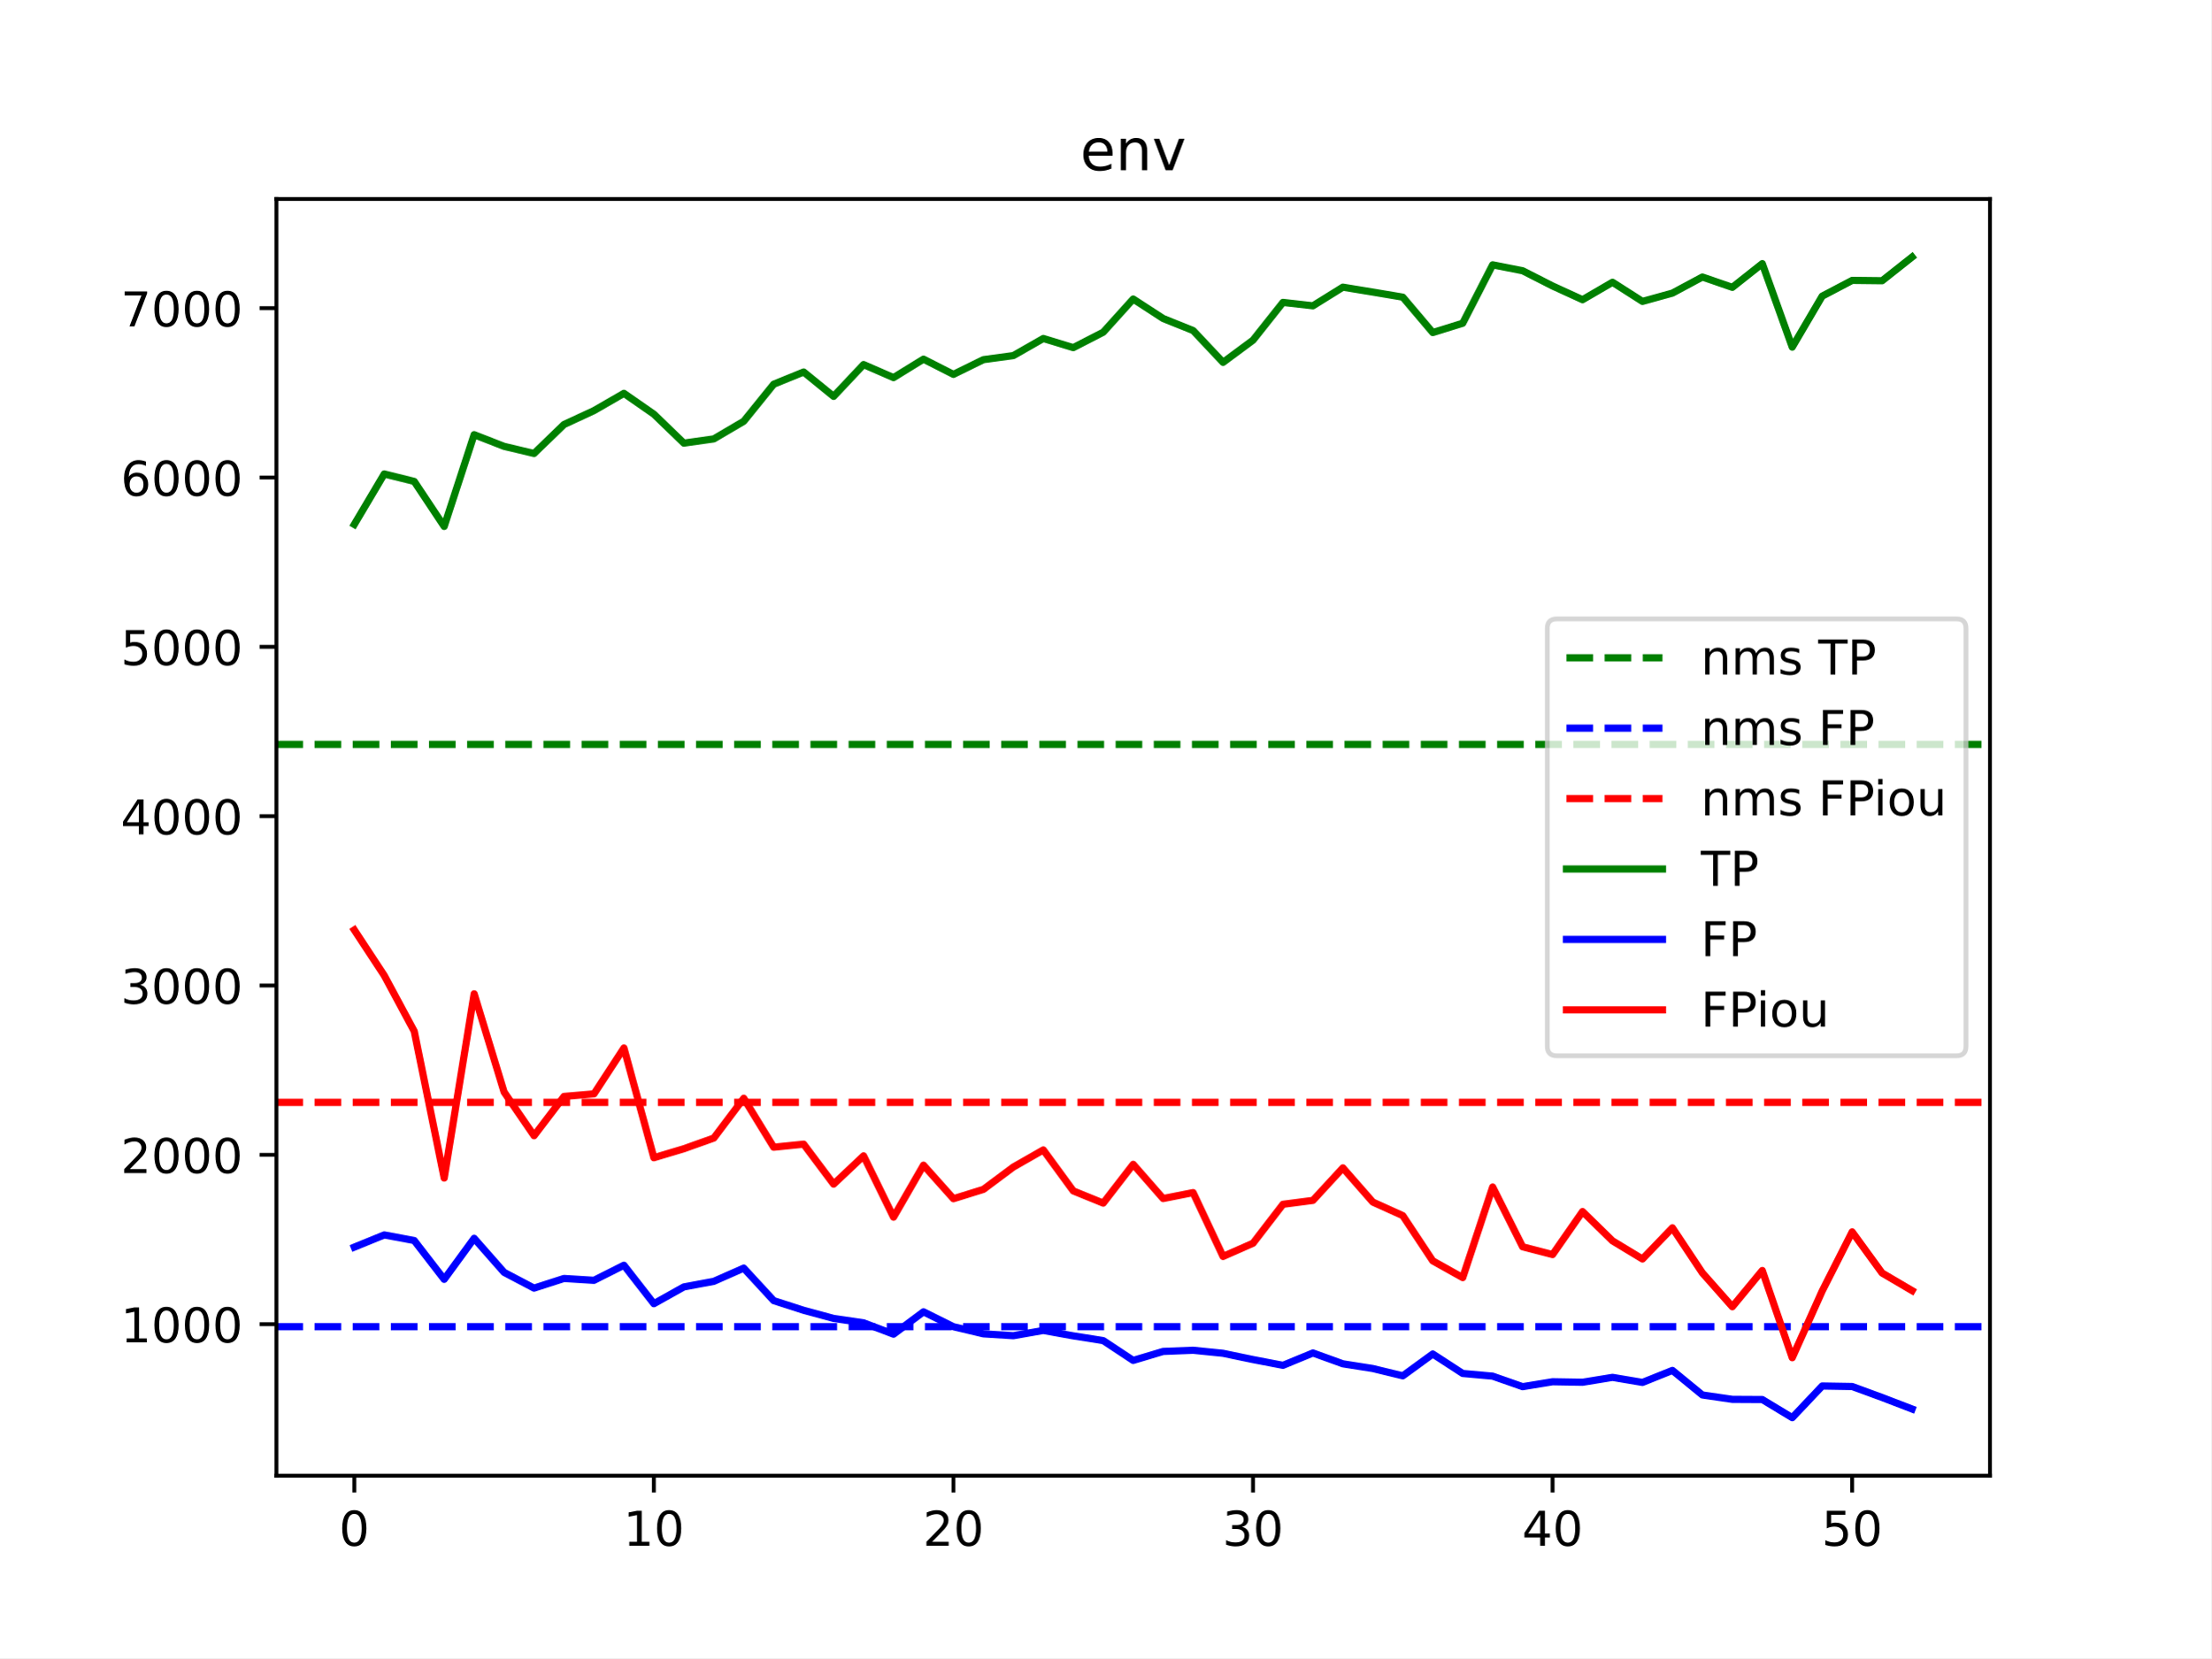
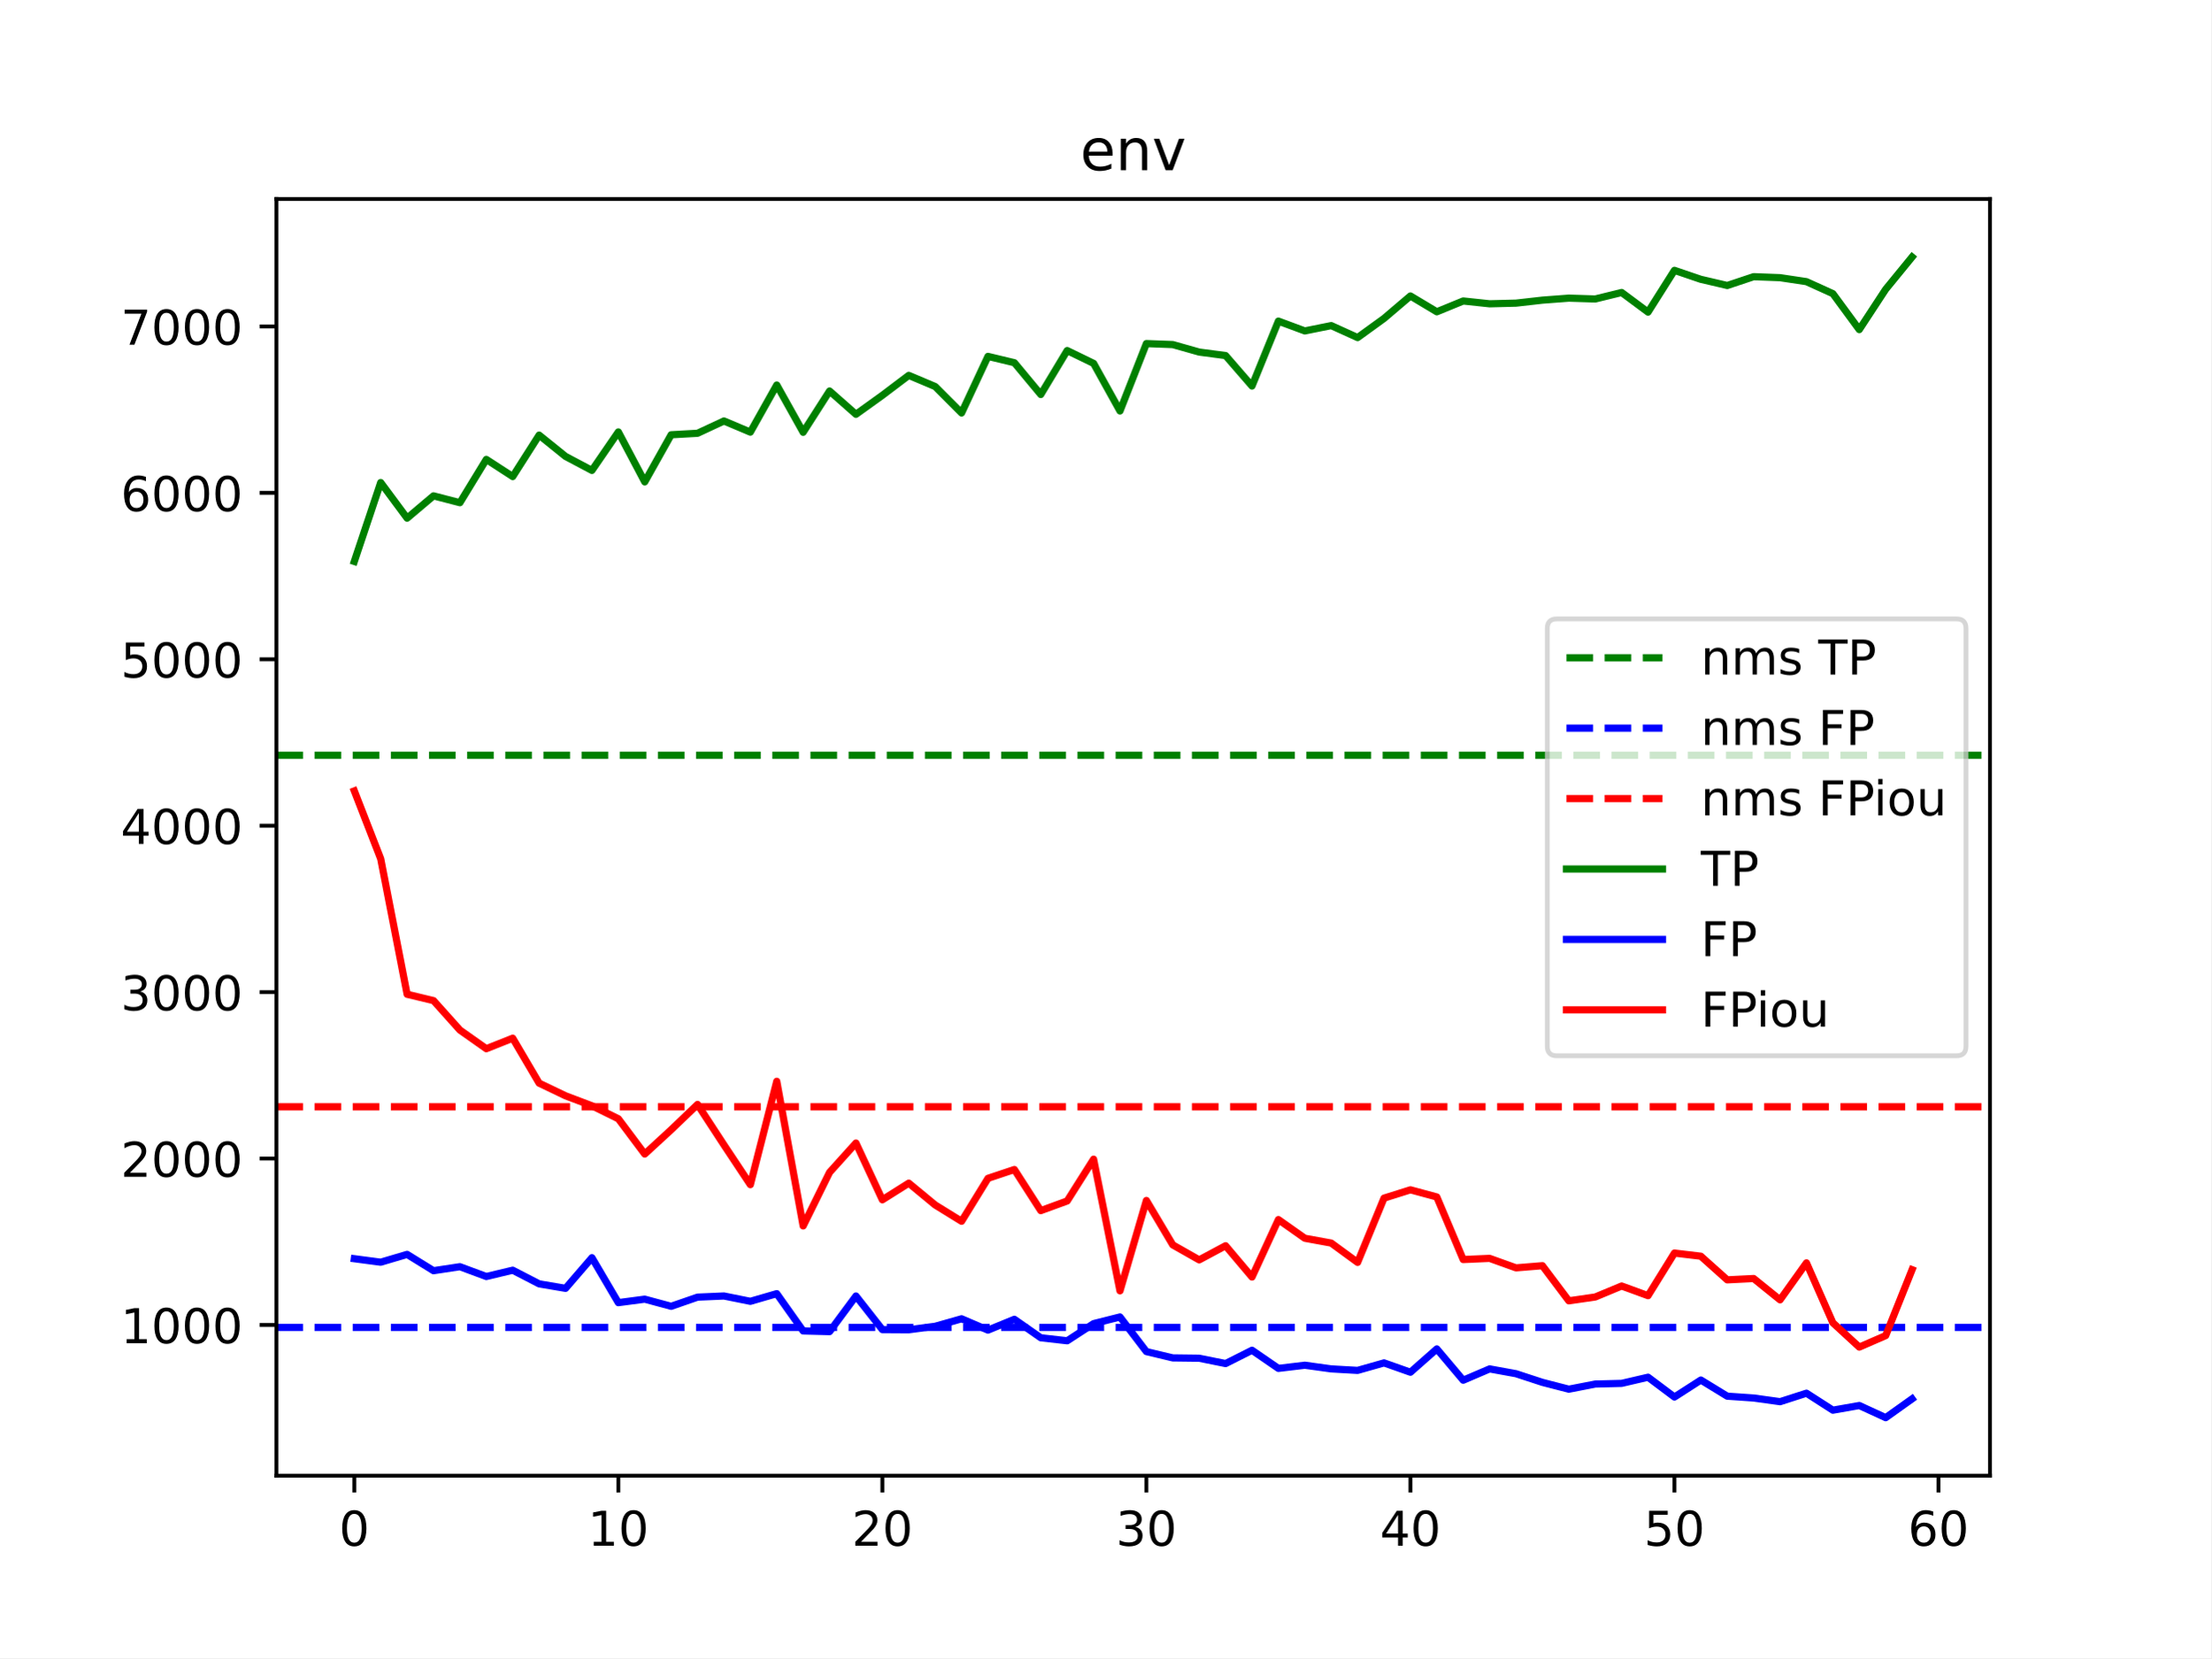
<svg xmlns="http://www.w3.org/2000/svg" xmlns:xlink="http://www.w3.org/1999/xlink" width="460.8pt" height="345.6pt" viewBox="0 0 460.8 345.6" version="1.1">
  <defs>
    <style type="text/css">*{stroke-linejoin: round; stroke-linecap: butt}</style>
  </defs>
  <g id="figure_1">
    <g id="patch_1">
      <path d="M 0 345.6  L 460.8 345.6  L 460.8 0  L 0 0  z " style="fill: #ffffff" />
    </g>
    <g id="axes_1">
      <g id="patch_2">
        <path d="M 57.6 307.584  L 414.72 307.584  L 414.72 41.472  L 57.6 41.472  z " style="fill: #ffffff" />
      </g>
      <g id="matplotlib.axis_1">
        <g id="xtick_1">
          <g id="line2d_1">
            <defs>
-               <path id="m419e256e22" d="M 0 0  L 0 3.5  " style="stroke: #000000; stroke-width: 0.8" />
-             </defs>
-             <g>
-               <use xlink:href="#m419e256e22" x="73.833" y="307.584" style="stroke: #000000; stroke-width: 0.8" />
+               <path id="m55c193967b" d="M 0 0  L 0 3.5  " style="stroke: #000000; stroke-width: 0.8" />
+             </defs>
+             <g>
+               <use xlink:href="#m55c193967b" x="73.833" y="307.584" style="stroke: #000000; stroke-width: 0.8" />
            </g>
          </g>
          <g id="text_1">
            <g transform="translate(70.65148 322.1824) scale(0.1 -0.1)">
              <defs>
                <path id="DejaVuSans-30" d="M 2034 4250  Q 1547 4250 1301 3770  Q 1056 3291 1056 2328  Q 1056 1369 1301 889  Q 1547 409 2034 409  Q 2525 409 2770 889  Q 3016 1369 3016 2328  Q 3016 3291 2770 3770  Q 2525 4250 2034 4250  z M 2034 4750  Q 2819 4750 3233 4129  Q 3647 3509 3647 2328  Q 3647 1150 3233 529  Q 2819 -91 2034 -91  Q 1250 -91 836 529  Q 422 1150 422 2328  Q 422 3509 836 4129  Q 1250 4750 2034 4750  z " transform="scale(0.015625)" />
              </defs>
              <use xlink:href="#DejaVuSans-30" />
            </g>
          </g>
        </g>
        <g id="xtick_2">
          <g id="line2d_2">
            <g>
-               <use xlink:href="#m419e256e22" x="136.266" y="307.584" style="stroke: #000000; stroke-width: 0.8" />
+               <use xlink:href="#m55c193967b" x="128.859" y="307.584" style="stroke: #000000; stroke-width: 0.8" />
            </g>
          </g>
          <g id="text_2">
-             <g transform="translate(129.9038 322.1824) scale(0.1 -0.1)">
+             <g transform="translate(122.4964 322.1824) scale(0.1 -0.1)">
              <defs>
                <path id="DejaVuSans-31" d="M 794 531  L 1825 531  L 1825 4091  L 703 3866  L 703 4441  L 1819 4666  L 2450 4666  L 2450 531  L 3481 531  L 3481 0  L 794 0  L 794 531  z " transform="scale(0.015625)" />
              </defs>
              <use xlink:href="#DejaVuSans-31" />
              <use xlink:href="#DejaVuSans-30" x="63.623" />
            </g>
          </g>
        </g>
        <g id="xtick_3">
          <g id="line2d_3">
            <g>
-               <use xlink:href="#m419e256e22" x="198.7" y="307.584" style="stroke: #000000; stroke-width: 0.8" />
+               <use xlink:href="#m55c193967b" x="183.885" y="307.584" style="stroke: #000000; stroke-width: 0.8" />
            </g>
          </g>
          <g id="text_3">
-             <g transform="translate(192.3374 322.1824) scale(0.1 -0.1)">
+             <g transform="translate(177.5226 322.1824) scale(0.1 -0.1)">
              <defs>
                <path id="DejaVuSans-32" d="M 1228 531  L 3431 531  L 3431 0  L 469 0  L 469 531  Q 828 903 1448 1529  Q 2069 2156 2228 2338  Q 2531 2678 2651 2914  Q 2772 3150 2772 3378  Q 2772 3750 2511 3984  Q 2250 4219 1831 4219  Q 1534 4219 1204 4116  Q 875 4013 500 3803  L 500 4441  Q 881 4594 1212 4672  Q 1544 4750 1819 4750  Q 2544 4750 2975 4387  Q 3406 4025 3406 3419  Q 3406 3131 3298 2873  Q 3191 2616 2906 2266  Q 2828 2175 2409 1742  Q 1991 1309 1228 531  z " transform="scale(0.015625)" />
              </defs>
              <use xlink:href="#DejaVuSans-32" />
              <use xlink:href="#DejaVuSans-30" x="63.623" />
            </g>
          </g>
        </g>
        <g id="xtick_4">
          <g id="line2d_4">
            <g>
-               <use xlink:href="#m419e256e22" x="261.133" y="307.584" style="stroke: #000000; stroke-width: 0.8" />
+               <use xlink:href="#m55c193967b" x="238.911" y="307.584" style="stroke: #000000; stroke-width: 0.8" />
            </g>
          </g>
          <g id="text_4">
-             <g transform="translate(254.7709 322.1824) scale(0.1 -0.1)">
+             <g transform="translate(232.5488 322.1824) scale(0.1 -0.1)">
              <defs>
                <path id="DejaVuSans-33" d="M 2597 2516  Q 3050 2419 3304 2112  Q 3559 1806 3559 1356  Q 3559 666 3084 287  Q 2609 -91 1734 -91  Q 1441 -91 1130 -33  Q 819 25 488 141  L 488 750  Q 750 597 1062 519  Q 1375 441 1716 441  Q 2309 441 2620 675  Q 2931 909 2931 1356  Q 2931 1769 2642 2001  Q 2353 2234 1838 2234  L 1294 2234  L 1294 2753  L 1863 2753  Q 2328 2753 2575 2939  Q 2822 3125 2822 3475  Q 2822 3834 2567 4026  Q 2313 4219 1838 4219  Q 1578 4219 1281 4162  Q 984 4106 628 3988  L 628 4550  Q 988 4650 1302 4700  Q 1616 4750 1894 4750  Q 2613 4750 3031 4423  Q 3450 4097 3450 3541  Q 3450 3153 3228 2886  Q 3006 2619 2597 2516  z " transform="scale(0.015625)" />
              </defs>
              <use xlink:href="#DejaVuSans-33" />
              <use xlink:href="#DejaVuSans-30" x="63.623" />
            </g>
          </g>
        </g>
        <g id="xtick_5">
          <g id="line2d_5">
            <g>
-               <use xlink:href="#m419e256e22" x="323.567" y="307.584" style="stroke: #000000; stroke-width: 0.8" />
+               <use xlink:href="#m55c193967b" x="293.938" y="307.584" style="stroke: #000000; stroke-width: 0.8" />
            </g>
          </g>
          <g id="text_5">
-             <g transform="translate(317.2045 322.1824) scale(0.1 -0.1)">
+             <g transform="translate(287.575 322.1824) scale(0.1 -0.1)">
              <defs>
                <path id="DejaVuSans-34" d="M 2419 4116  L 825 1625  L 2419 1625  L 2419 4116  z M 2253 4666  L 3047 4666  L 3047 1625  L 3713 1625  L 3713 1100  L 3047 1100  L 3047 0  L 2419 0  L 2419 1100  L 313 1100  L 313 1709  L 2253 4666  z " transform="scale(0.015625)" />
              </defs>
              <use xlink:href="#DejaVuSans-34" />
              <use xlink:href="#DejaVuSans-30" x="63.623" />
            </g>
          </g>
        </g>
        <g id="xtick_6">
          <g id="line2d_6">
            <g>
-               <use xlink:href="#m419e256e22" x="386.001" y="307.584" style="stroke: #000000; stroke-width: 0.8" />
+               <use xlink:href="#m55c193967b" x="348.964" y="307.584" style="stroke: #000000; stroke-width: 0.8" />
            </g>
          </g>
          <g id="text_6">
-             <g transform="translate(379.6381 322.1824) scale(0.1 -0.1)">
+             <g transform="translate(342.6012 322.1824) scale(0.1 -0.1)">
              <defs>
                <path id="DejaVuSans-35" d="M 691 4666  L 3169 4666  L 3169 4134  L 1269 4134  L 1269 2991  Q 1406 3038 1543 3061  Q 1681 3084 1819 3084  Q 2600 3084 3056 2656  Q 3513 2228 3513 1497  Q 3513 744 3044 326  Q 2575 -91 1722 -91  Q 1428 -91 1123 -41  Q 819 9 494 109  L 494 744  Q 775 591 1075 516  Q 1375 441 1709 441  Q 2250 441 2565 725  Q 2881 1009 2881 1497  Q 2881 1984 2565 2268  Q 2250 2553 1709 2553  Q 1456 2553 1204 2497  Q 953 2441 691 2322  L 691 4666  z " transform="scale(0.015625)" />
              </defs>
              <use xlink:href="#DejaVuSans-35" />
+               <use xlink:href="#DejaVuSans-30" x="63.623" />
+             </g>
+           </g>
+         </g>
+         <g id="xtick_7">
+           <g id="line2d_7">
+             <g>
+               <use xlink:href="#m55c193967b" x="403.99" y="307.584" style="stroke: #000000; stroke-width: 0.8" />
+             </g>
+           </g>
+           <g id="text_7">
+             <g transform="translate(397.6274 322.1824) scale(0.1 -0.1)">
+               <defs>
+                 <path id="DejaVuSans-36" d="M 2113 2584  Q 1688 2584 1439 2293  Q 1191 2003 1191 1497  Q 1191 994 1439 701  Q 1688 409 2113 409  Q 2538 409 2786 701  Q 3034 994 3034 1497  Q 3034 2003 2786 2293  Q 2538 2584 2113 2584  z M 3366 4563  L 3366 3988  Q 3128 4100 2886 4159  Q 2644 4219 2406 4219  Q 1781 4219 1451 3797  Q 1122 3375 1075 2522  Q 1259 2794 1537 2939  Q 1816 3084 2150 3084  Q 2853 3084 3261 2657  Q 3669 2231 3669 1497  Q 3669 778 3244 343  Q 2819 -91 2113 -91  Q 1303 -91 875 529  Q 447 1150 447 2328  Q 447 3434 972 4092  Q 1497 4750 2381 4750  Q 2619 4750 2861 4703  Q 3103 4656 3366 4563  z " transform="scale(0.015625)" />
+               </defs>
+               <use xlink:href="#DejaVuSans-36" />
              <use xlink:href="#DejaVuSans-30" x="63.623" />
            </g>
          </g>
        </g>
      </g>
      <g id="matplotlib.axis_2">
        <g id="ytick_1">
-           <g id="line2d_7">
-             <defs>
-               <path id="m0daa80da14" d="M 0 0  L -3.5 0  " style="stroke: #000000; stroke-width: 0.8" />
-             </defs>
-             <g>
-               <use xlink:href="#m0daa80da14" x="57.6" y="276.005" style="stroke: #000000; stroke-width: 0.8" />
-             </g>
-           </g>
-           <g id="text_7">
-             <g transform="translate(25.15 279.8037) scale(0.1 -0.1)">
+           <g id="line2d_8">
+             <defs>
+               <path id="m509a019ee2" d="M 0 0  L -3.5 0  " style="stroke: #000000; stroke-width: 0.8" />
+             </defs>
+             <g>
+               <use xlink:href="#m509a019ee2" x="57.6" y="276.166" style="stroke: #000000; stroke-width: 0.8" />
+             </g>
+           </g>
+           <g id="text_8">
+             <g transform="translate(25.15 279.9655) scale(0.1 -0.1)">
              <use xlink:href="#DejaVuSans-31" />
              <use xlink:href="#DejaVuSans-30" x="63.623" />
              <use xlink:href="#DejaVuSans-30" x="127.246" />
              <use xlink:href="#DejaVuSans-30" x="190.869" />
            </g>
          </g>
        </g>
        <g id="ytick_2">
-           <g id="line2d_8">
-             <g>
-               <use xlink:href="#m0daa80da14" x="57.6" y="240.708" style="stroke: #000000; stroke-width: 0.8" />
-             </g>
-           </g>
-           <g id="text_8">
-             <g transform="translate(25.15 244.5076) scale(0.1 -0.1)">
+           <g id="line2d_9">
+             <g>
+               <use xlink:href="#m509a019ee2" x="57.6" y="241.477" style="stroke: #000000; stroke-width: 0.8" />
+             </g>
+           </g>
+           <g id="text_9">
+             <g transform="translate(25.15 245.2767) scale(0.1 -0.1)">
              <use xlink:href="#DejaVuSans-32" />
              <use xlink:href="#DejaVuSans-30" x="63.623" />
              <use xlink:href="#DejaVuSans-30" x="127.246" />
              <use xlink:href="#DejaVuSans-30" x="190.869" />
            </g>
          </g>
        </g>
        <g id="ytick_3">
-           <g id="line2d_9">
-             <g>
-               <use xlink:href="#m0daa80da14" x="57.6" y="205.412" style="stroke: #000000; stroke-width: 0.8" />
-             </g>
-           </g>
-           <g id="text_9">
-             <g transform="translate(25.15 209.2114) scale(0.1 -0.1)">
+           <g id="line2d_10">
+             <g>
+               <use xlink:href="#m509a019ee2" x="57.6" y="206.789" style="stroke: #000000; stroke-width: 0.8" />
+             </g>
+           </g>
+           <g id="text_10">
+             <g transform="translate(25.15 210.5878) scale(0.1 -0.1)">
              <use xlink:href="#DejaVuSans-33" />
              <use xlink:href="#DejaVuSans-30" x="63.623" />
              <use xlink:href="#DejaVuSans-30" x="127.246" />
              <use xlink:href="#DejaVuSans-30" x="190.869" />
            </g>
          </g>
        </g>
        <g id="ytick_4">
-           <g id="line2d_10">
-             <g>
-               <use xlink:href="#m0daa80da14" x="57.6" y="170.116" style="stroke: #000000; stroke-width: 0.8" />
-             </g>
-           </g>
-           <g id="text_10">
-             <g transform="translate(25.15 173.9152) scale(0.1 -0.1)">
+           <g id="line2d_11">
+             <g>
+               <use xlink:href="#m509a019ee2" x="57.6" y="172.1" style="stroke: #000000; stroke-width: 0.8" />
+             </g>
+           </g>
+           <g id="text_11">
+             <g transform="translate(25.15 175.899) scale(0.1 -0.1)">
              <use xlink:href="#DejaVuSans-34" />
              <use xlink:href="#DejaVuSans-30" x="63.623" />
              <use xlink:href="#DejaVuSans-30" x="127.246" />
              <use xlink:href="#DejaVuSans-30" x="190.869" />
            </g>
          </g>
        </g>
        <g id="ytick_5">
-           <g id="line2d_11">
-             <g>
-               <use xlink:href="#m0daa80da14" x="57.6" y="134.82" style="stroke: #000000; stroke-width: 0.8" />
-             </g>
-           </g>
-           <g id="text_11">
-             <g transform="translate(25.15 138.619) scale(0.1 -0.1)">
+           <g id="line2d_12">
+             <g>
+               <use xlink:href="#m509a019ee2" x="57.6" y="137.411" style="stroke: #000000; stroke-width: 0.8" />
+             </g>
+           </g>
+           <g id="text_12">
+             <g transform="translate(25.15 141.2102) scale(0.1 -0.1)">
              <use xlink:href="#DejaVuSans-35" />
              <use xlink:href="#DejaVuSans-30" x="63.623" />
              <use xlink:href="#DejaVuSans-30" x="127.246" />
              <use xlink:href="#DejaVuSans-30" x="190.869" />
            </g>
          </g>
        </g>
        <g id="ytick_6">
-           <g id="line2d_12">
-             <g>
-               <use xlink:href="#m0daa80da14" x="57.6" y="99.524" style="stroke: #000000; stroke-width: 0.8" />
-             </g>
-           </g>
-           <g id="text_12">
-             <g transform="translate(25.15 103.3228) scale(0.1 -0.1)">
-               <defs>
-                 <path id="DejaVuSans-36" d="M 2113 2584  Q 1688 2584 1439 2293  Q 1191 2003 1191 1497  Q 1191 994 1439 701  Q 1688 409 2113 409  Q 2538 409 2786 701  Q 3034 994 3034 1497  Q 3034 2003 2786 2293  Q 2538 2584 2113 2584  z M 3366 4563  L 3366 3988  Q 3128 4100 2886 4159  Q 2644 4219 2406 4219  Q 1781 4219 1451 3797  Q 1122 3375 1075 2522  Q 1259 2794 1537 2939  Q 1816 3084 2150 3084  Q 2853 3084 3261 2657  Q 3669 2231 3669 1497  Q 3669 778 3244 343  Q 2819 -91 2113 -91  Q 1303 -91 875 529  Q 447 1150 447 2328  Q 447 3434 972 4092  Q 1497 4750 2381 4750  Q 2619 4750 2861 4703  Q 3103 4656 3366 4563  z " transform="scale(0.015625)" />
-               </defs>
+           <g id="line2d_13">
+             <g>
+               <use xlink:href="#m509a019ee2" x="57.6" y="102.722" style="stroke: #000000; stroke-width: 0.8" />
+             </g>
+           </g>
+           <g id="text_13">
+             <g transform="translate(25.15 106.5213) scale(0.1 -0.1)">
              <use xlink:href="#DejaVuSans-36" />
              <use xlink:href="#DejaVuSans-30" x="63.623" />
              <use xlink:href="#DejaVuSans-30" x="127.246" />
              <use xlink:href="#DejaVuSans-30" x="190.869" />
            </g>
          </g>
        </g>
        <g id="ytick_7">
-           <g id="line2d_13">
-             <g>
-               <use xlink:href="#m0daa80da14" x="57.6" y="64.227" style="stroke: #000000; stroke-width: 0.8" />
-             </g>
-           </g>
-           <g id="text_13">
-             <g transform="translate(25.15 68.02666) scale(0.1 -0.1)">
+           <g id="line2d_14">
+             <g>
+               <use xlink:href="#m509a019ee2" x="57.6" y="68.033" style="stroke: #000000; stroke-width: 0.8" />
+             </g>
+           </g>
+           <g id="text_14">
+             <g transform="translate(25.15 71.83247) scale(0.1 -0.1)">
              <defs>
                <path id="DejaVuSans-37" d="M 525 4666  L 3525 4666  L 3525 4397  L 1831 0  L 1172 0  L 2766 4134  L 525 4134  L 525 4666  z " transform="scale(0.015625)" />
              </defs>
              <use xlink:href="#DejaVuSans-37" />
              <use xlink:href="#DejaVuSans-30" x="63.623" />
              <use xlink:href="#DejaVuSans-30" x="127.246" />
              <use xlink:href="#DejaVuSans-30" x="190.869" />
            </g>
          </g>
        </g>
      </g>
-       <g id="line2d_14">
-         <path d="M 57.6 155.15  L 414.72 155.15  " clip-path="url(#p70a411ba21)" style="fill: none; stroke-dasharray: 5.55,2.4; stroke-dashoffset: 0; stroke: #008000; stroke-width: 1.5" />
-       </g>
      <g id="line2d_15">
-         <path d="M 57.6 276.534  L 414.72 276.534  " clip-path="url(#p70a411ba21)" style="fill: none; stroke-dasharray: 5.55,2.4; stroke-dashoffset: 0; stroke: #0000ff; stroke-width: 1.5" />
+         <path d="M 57.6 157.426  L 414.72 157.426  " clip-path="url(#p06ef984255)" style="fill: none; stroke-dasharray: 5.55,2.4; stroke-dashoffset: 0; stroke: #008000; stroke-width: 1.5" />
      </g>
      <g id="line2d_16">
-         <path d="M 57.6 229.767  L 414.72 229.767  " clip-path="url(#p70a411ba21)" style="fill: none; stroke-dasharray: 5.55,2.4; stroke-dashoffset: 0; stroke: #ff0000; stroke-width: 1.5" />
+         <path d="M 57.6 276.687  L 414.72 276.687  " clip-path="url(#p06ef984255)" style="fill: none; stroke-dasharray: 5.55,2.4; stroke-dashoffset: 0; stroke: #0000ff; stroke-width: 1.5" />
      </g>
      <g id="line2d_17">
-         <path d="M 73.833 109.301  L 80.076 98.782  L 86.319 100.335  L 92.563 109.724  L 98.806 90.594  L 105.05 93.029  L 111.293 94.512  L 117.536 88.476  L 123.78 85.582  L 130.023 81.981  L 136.266 86.323  L 142.51 92.358  L 148.753 91.476  L 154.996 87.805  L 161.24 80.075  L 167.483 77.534  L 173.726 82.617  L 179.97 75.981  L 186.213 78.699  L 192.457 74.852  L 198.7 78.028  L 204.943 74.957  L 211.187 74.11  L 217.43 70.545  L 223.673 72.451  L 229.917 69.24  L 236.16 62.321  L 242.403 66.381  L 248.647 68.887  L 254.89 75.522  L 261.133 70.898  L 267.377 63.027  L 273.62 63.733  L 279.863 59.851  L 286.107 60.874  L 292.35 61.933  L 298.594 69.31  L 304.837 67.369  L 311.08 55.192  L 317.324 56.427  L 323.567 59.604  L 329.81 62.463  L 336.054 58.827  L 342.297 62.816  L 348.54 61.086  L 354.784 57.733  L 361.027 59.886  L 367.27 54.945  L 373.514 72.346  L 379.757 61.721  L 386.001 58.439  L 392.244 58.509  L 398.487 53.568  " clip-path="url(#p70a411ba21)" style="fill: none; stroke: #008000; stroke-width: 1.5; stroke-linecap: square" />
+         <path d="M 57.6 230.689  L 414.72 230.689  " clip-path="url(#p06ef984255)" style="fill: none; stroke-dasharray: 5.55,2.4; stroke-dashoffset: 0; stroke: #ff0000; stroke-width: 1.5" />
      </g>
      <g id="line2d_18">
-         <path d="M 73.833 259.945  L 80.076 257.403  L 86.319 258.568  L 92.563 266.651  L 98.806 258.109  L 105.05 265.204  L 111.293 268.486  L 117.536 266.475  L 123.78 266.863  L 130.023 263.721  L 136.266 271.734  L 142.51 268.239  L 148.753 267.075  L 154.996 264.321  L 161.24 271.098  L 167.483 273.11  L 173.726 274.804  L 179.97 275.722  L 186.213 278.087  L 192.457 273.428  L 198.7 276.534  L 204.943 278.016  L 211.187 278.405  L 217.43 277.31  L 223.673 278.44  L 229.917 279.428  L 236.16 283.558  L 242.403 281.687  L 248.647 281.44  L 254.89 282.075  L 261.133 283.381  L 267.377 284.581  L 273.62 282.005  L 279.863 284.264  L 286.107 285.252  L 292.35 286.77  L 298.594 282.217  L 304.837 286.276  L 311.08 286.84  L 317.324 289.029  L 323.567 288.005  L 329.81 288.111  L 336.054 287.088  L 342.297 288.146  L 348.54 285.64  L 354.784 290.758  L 361.027 291.676  L 367.27 291.711  L 373.514 295.488  L 379.757 288.888  L 386.001 288.994  L 392.244 291.288  L 398.487 293.688  " clip-path="url(#p70a411ba21)" style="fill: none; stroke: #0000ff; stroke-width: 1.5; stroke-linecap: square" />
+         <path d="M 73.833 117.014  L 79.335 100.571  L 84.838 107.995  L 90.341 103.346  L 95.843 104.769  L 101.346 95.75  L 106.848 99.323  L 112.351 90.685  L 117.854 95.125  L 123.356 98.039  L 128.859 90.026  L 134.362 100.433  L 139.864 90.616  L 145.367 90.303  L 150.869 87.737  L 156.372 90.061  L 161.875 80.244  L 167.377 90.095  L 172.88 81.493  L 178.382 86.349  L 183.885 82.394  L 189.388 78.232  L 194.89 80.556  L 200.393 86.071  L 205.896 74.277  L 211.398 75.595  L 216.901 82.221  L 222.403 73.063  L 227.906 75.734  L 233.409 85.655  L 238.911 71.606  L 244.414 71.814  L 249.917 73.375  L 255.419 74.104  L 260.922 80.452  L 266.424 66.923  L 271.927 68.97  L 277.43 67.86  L 282.932 70.357  L 288.435 66.368  L 293.938 61.685  L 299.44 64.981  L 304.943 62.726  L 310.445 63.316  L 315.948 63.177  L 321.451 62.552  L 326.953 62.136  L 332.456 62.31  L 337.958 60.957  L 343.461 65.05  L 348.964 56.343  L 354.466 58.216  L 359.969 59.5  L 365.472 57.661  L 370.974 57.869  L 376.477 58.702  L 381.979 61.2  L 387.482 68.692  L 392.985 60.298  L 398.487 53.568  " clip-path="url(#p06ef984255)" style="fill: none; stroke: #008000; stroke-width: 1.5; stroke-linecap: square" />
      </g>
      <g id="line2d_19">
-         <path d="M 73.833 193.835  L 80.076 203.33  L 86.319 214.942  L 92.563 245.544  L 98.806 207.142  L 105.05 227.613  L 111.293 236.72  L 117.536 228.531  L 123.78 228.002  L 130.023 218.436  L 136.266 241.308  L 142.51 239.438  L 148.753 237.214  L 154.996 228.919  L 161.24 239.12  L 167.483 238.485  L 173.726 246.815  L 179.97 240.92  L 186.213 253.697  L 192.457 242.861  L 198.7 249.85  L 204.943 247.909  L 211.187 243.25  L 217.43 239.685  L 223.673 248.226  L 229.917 250.768  L 236.16 242.685  L 242.403 249.815  L 248.647 248.579  L 254.89 261.886  L 261.133 259.133  L 267.377 251.015  L 273.62 250.203  L 279.863 243.426  L 286.107 250.556  L 292.35 253.38  L 298.594 262.804  L 304.837 266.298  L 311.08 247.415  L 317.324 259.874  L 323.567 261.498  L 329.81 252.533  L 336.054 258.639  L 342.297 262.415  L 348.54 255.921  L 354.784 265.31  L 361.027 272.369  L 367.27 264.816  L 373.514 282.993  L 379.757 269.086  L 386.001 256.768  L 392.244 265.345  L 398.487 269.016  " clip-path="url(#p70a411ba21)" style="fill: none; stroke: #ff0000; stroke-width: 1.5; stroke-linecap: square" />
+         <path d="M 73.833 262.36  L 79.335 263.089  L 84.838 261.458  L 90.341 264.858  L 95.843 264.025  L 101.346 266.072  L 106.848 264.754  L 112.351 267.598  L 117.854 268.535  L 123.356 262.152  L 128.859 271.518  L 134.362 270.79  L 139.864 272.281  L 145.367 270.373  L 150.869 270.13  L 156.372 271.24  L 161.875 269.645  L 167.377 277.415  L 172.88 277.554  L 178.382 270.13  L 183.885 277.138  L 189.388 277.172  L 194.89 276.444  L 200.393 274.883  L 205.896 277.242  L 211.398 274.987  L 216.901 278.837  L 222.403 279.462  L 227.906 275.889  L 233.409 274.501  L 238.911 281.717  L 244.414 283.035  L 249.917 283.104  L 255.419 284.214  L 260.922 281.439  L 266.424 285.22  L 271.927 284.561  L 277.43 285.324  L 282.932 285.636  L 288.435 284.075  L 293.938 286.018  L 299.44 281.162  L 304.943 287.683  L 310.445 285.324  L 315.948 286.33  L 321.451 288.134  L 326.953 289.556  L 332.456 288.481  L 337.958 288.342  L 343.461 287.059  L 348.964 291.187  L 354.466 287.648  L 359.969 291.013  L 365.472 291.395  L 370.974 292.158  L 376.477 290.389  L 381.979 293.927  L 387.482 292.956  L 392.985 295.488  L 398.487 291.568  " clip-path="url(#p06ef984255)" style="fill: none; stroke: #0000ff; stroke-width: 1.5; stroke-linecap: square" />
+       </g>
+       <g id="line2d_20">
+         <path d="M 73.833 164.85  L 79.335 179.003  L 84.838 207.24  L 90.341 208.558  L 95.843 214.698  L 101.346 218.583  L 106.848 216.397  L 112.351 225.763  L 117.854 228.4  L 123.356 230.481  L 128.859 233.187  L 134.362 240.541  L 139.864 235.476  L 145.367 230.204  L 150.869 238.633  L 156.372 246.924  L 161.875 225.382  L 167.377 255.526  L 172.88 244.357  L 178.382 238.251  L 183.885 250.08  L 189.388 246.611  L 194.89 251.156  L 200.393 254.555  L 205.896 245.605  L 211.398 243.767  L 216.901 252.335  L 222.403 250.323  L 227.906 241.616  L 233.409 269.055  L 238.911 250.219  L 244.414 259.481  L 249.917 262.603  L 255.419 259.654  L 260.922 266.176  L 266.424 254.208  L 271.927 258.093  L 277.43 259.099  L 282.932 263.123  L 288.435 249.733  L 293.938 247.999  L 299.44 249.491  L 304.943 262.534  L 310.445 262.291  L 315.948 264.268  L 321.451 263.817  L 326.953 271.136  L 332.456 270.339  L 337.958 268.049  L 343.461 270.061  L 348.964 261.181  L 354.466 261.84  L 359.969 266.766  L 365.472 266.488  L 370.974 270.928  L 376.477 263.227  L 381.979 275.715  L 387.482 280.78  L 392.985 278.386  L 398.487 264.65  " clip-path="url(#p06ef984255)" style="fill: none; stroke: #ff0000; stroke-width: 1.5; stroke-linecap: square" />
      </g>
      <g id="patch_3">
        <path d="M 57.6 307.584  L 57.6 41.472  " style="fill: none; stroke: #000000; stroke-width: 0.8; stroke-linejoin: miter; stroke-linecap: square" />
      </g>
      <g id="patch_4">
        <path d="M 414.72 307.584  L 414.72 41.472  " style="fill: none; stroke: #000000; stroke-width: 0.8; stroke-linejoin: miter; stroke-linecap: square" />
      </g>
      <g id="patch_5">
        <path d="M 57.6 307.584  L 414.72 307.584  " style="fill: none; stroke: #000000; stroke-width: 0.8; stroke-linejoin: miter; stroke-linecap: square" />
      </g>
      <g id="patch_6">
        <path d="M 57.6 41.472  L 414.72 41.472  " style="fill: none; stroke: #000000; stroke-width: 0.8; stroke-linejoin: miter; stroke-linecap: square" />
      </g>
-       <g id="text_14">
+       <g id="text_15">
        <g transform="translate(225.1144 35.472) scale(0.12 -0.12)">
          <defs>
            <path id="DejaVuSans-65" d="M 3597 1894  L 3597 1613  L 953 1613  Q 991 1019 1311 708  Q 1631 397 2203 397  Q 2534 397 2845 478  Q 3156 559 3463 722  L 3463 178  Q 3153 47 2828 -22  Q 2503 -91 2169 -91  Q 1331 -91 842 396  Q 353 884 353 1716  Q 353 2575 817 3079  Q 1281 3584 2069 3584  Q 2775 3584 3186 3129  Q 3597 2675 3597 1894  z M 3022 2063  Q 3016 2534 2758 2815  Q 2500 3097 2075 3097  Q 1594 3097 1305 2825  Q 1016 2553 972 2059  L 3022 2063  z " transform="scale(0.015625)" />
            <path id="DejaVuSans-6e" d="M 3513 2113  L 3513 0  L 2938 0  L 2938 2094  Q 2938 2591 2744 2837  Q 2550 3084 2163 3084  Q 1697 3084 1428 2787  Q 1159 2491 1159 1978  L 1159 0  L 581 0  L 581 3500  L 1159 3500  L 1159 2956  Q 1366 3272 1645 3428  Q 1925 3584 2291 3584  Q 2894 3584 3203 3211  Q 3513 2838 3513 2113  z " transform="scale(0.015625)" />
            <path id="DejaVuSans-76" d="M 191 3500  L 800 3500  L 1894 563  L 2988 3500  L 3597 3500  L 2284 0  L 1503 0  L 191 3500  z " transform="scale(0.015625)" />
          </defs>
          <use xlink:href="#DejaVuSans-65" />
          <use xlink:href="#DejaVuSans-6e" x="61.523" />
          <use xlink:href="#DejaVuSans-76" x="124.902" />
        </g>
      </g>
      <g id="legend_1">
        <g id="patch_7">
          <path d="M 324.464 220.062  L 407.72 220.062  Q 409.72 220.062 409.72 218.062  L 409.72 130.994  Q 409.72 128.994 407.72 128.994  L 324.464 128.994  Q 322.464 128.994 322.464 130.994  L 322.464 218.062  Q 322.464 220.062 324.464 220.062  z " style="fill: #ffffff; opacity: 0.8; stroke: #cccccc; stroke-linejoin: miter" />
        </g>
-         <g id="line2d_20">
+         <g id="line2d_21">
          <path d="M 326.464 137.092  L 336.464 137.092  L 346.464 137.092  " style="fill: none; stroke-dasharray: 5.55,2.4; stroke-dashoffset: 0; stroke: #008000; stroke-width: 1.5" />
        </g>
-         <g id="text_15">
+         <g id="text_16">
          <g transform="translate(354.4638 140.5921) scale(0.1 -0.1)">
            <defs>
              <path id="DejaVuSans-6d" d="M 3328 2828  Q 3544 3216 3844 3400  Q 4144 3584 4550 3584  Q 5097 3584 5394 3201  Q 5691 2819 5691 2113  L 5691 0  L 5113 0  L 5113 2094  Q 5113 2597 4934 2840  Q 4756 3084 4391 3084  Q 3944 3084 3684 2787  Q 3425 2491 3425 1978  L 3425 0  L 2847 0  L 2847 2094  Q 2847 2600 2669 2842  Q 2491 3084 2119 3084  Q 1678 3084 1418 2786  Q 1159 2488 1159 1978  L 1159 0  L 581 0  L 581 3500  L 1159 3500  L 1159 2956  Q 1356 3278 1631 3431  Q 1906 3584 2284 3584  Q 2666 3584 2933 3390  Q 3200 3197 3328 2828  z " transform="scale(0.015625)" />
              <path id="DejaVuSans-73" d="M 2834 3397  L 2834 2853  Q 2591 2978 2328 3040  Q 2066 3103 1784 3103  Q 1356 3103 1142 2972  Q 928 2841 928 2578  Q 928 2378 1081 2264  Q 1234 2150 1697 2047  L 1894 2003  Q 2506 1872 2764 1633  Q 3022 1394 3022 966  Q 3022 478 2636 193  Q 2250 -91 1575 -91  Q 1294 -91 989 -36  Q 684 19 347 128  L 347 722  Q 666 556 975 473  Q 1284 391 1588 391  Q 1994 391 2212 530  Q 2431 669 2431 922  Q 2431 1156 2273 1281  Q 2116 1406 1581 1522  L 1381 1569  Q 847 1681 609 1914  Q 372 2147 372 2553  Q 372 3047 722 3315  Q 1072 3584 1716 3584  Q 2034 3584 2315 3537  Q 2597 3491 2834 3397  z " transform="scale(0.015625)" />
              <path id="DejaVuSans-20" transform="scale(0.015625)" />
              <path id="DejaVuSans-54" d="M -19 4666  L 3928 4666  L 3928 4134  L 2272 4134  L 2272 0  L 1638 0  L 1638 4134  L -19 4134  L -19 4666  z " transform="scale(0.015625)" />
              <path id="DejaVuSans-50" d="M 1259 4147  L 1259 2394  L 2053 2394  Q 2494 2394 2734 2622  Q 2975 2850 2975 3272  Q 2975 3691 2734 3919  Q 2494 4147 2053 4147  L 1259 4147  z M 628 4666  L 2053 4666  Q 2838 4666 3239 4311  Q 3641 3956 3641 3272  Q 3641 2581 3239 2228  Q 2838 1875 2053 1875  L 1259 1875  L 1259 0  L 628 0  L 628 4666  z " transform="scale(0.015625)" />
            </defs>
            <use xlink:href="#DejaVuSans-6e" />
            <use xlink:href="#DejaVuSans-6d" x="63.379" />
            <use xlink:href="#DejaVuSans-73" x="160.791" />
            <use xlink:href="#DejaVuSans-20" x="212.891" />
            <use xlink:href="#DejaVuSans-54" x="244.678" />
            <use xlink:href="#DejaVuSans-50" x="305.762" />
          </g>
        </g>
-         <g id="line2d_21">
+         <g id="line2d_22">
          <path d="M 326.464 151.77  L 336.464 151.77  L 346.464 151.77  " style="fill: none; stroke-dasharray: 5.55,2.4; stroke-dashoffset: 0; stroke: #0000ff; stroke-width: 1.5" />
        </g>
-         <g id="text_16">
+         <g id="text_17">
          <g transform="translate(354.4638 155.2702) scale(0.1 -0.1)">
            <defs>
              <path id="DejaVuSans-46" d="M 628 4666  L 3309 4666  L 3309 4134  L 1259 4134  L 1259 2759  L 3109 2759  L 3109 2228  L 1259 2228  L 1259 0  L 628 0  L 628 4666  z " transform="scale(0.015625)" />
            </defs>
            <use xlink:href="#DejaVuSans-6e" />
            <use xlink:href="#DejaVuSans-6d" x="63.379" />
            <use xlink:href="#DejaVuSans-73" x="160.791" />
            <use xlink:href="#DejaVuSans-20" x="212.891" />
            <use xlink:href="#DejaVuSans-46" x="244.678" />
            <use xlink:href="#DejaVuSans-50" x="302.197" />
          </g>
        </g>
-         <g id="line2d_22">
+         <g id="line2d_23">
          <path d="M 326.464 166.448  L 336.464 166.448  L 346.464 166.448  " style="fill: none; stroke-dasharray: 5.55,2.4; stroke-dashoffset: 0; stroke: #ff0000; stroke-width: 1.5" />
        </g>
-         <g id="text_17">
+         <g id="text_18">
          <g transform="translate(354.4638 169.9483) scale(0.1 -0.1)">
            <defs>
              <path id="DejaVuSans-69" d="M 603 3500  L 1178 3500  L 1178 0  L 603 0  L 603 3500  z M 603 4863  L 1178 4863  L 1178 4134  L 603 4134  L 603 4863  z " transform="scale(0.015625)" />
              <path id="DejaVuSans-6f" d="M 1959 3097  Q 1497 3097 1228 2736  Q 959 2375 959 1747  Q 959 1119 1226 758  Q 1494 397 1959 397  Q 2419 397 2687 759  Q 2956 1122 2956 1747  Q 2956 2369 2687 2733  Q 2419 3097 1959 3097  z M 1959 3584  Q 2709 3584 3137 3096  Q 3566 2609 3566 1747  Q 3566 888 3137 398  Q 2709 -91 1959 -91  Q 1206 -91 779 398  Q 353 888 353 1747  Q 353 2609 779 3096  Q 1206 3584 1959 3584  z " transform="scale(0.015625)" />
              <path id="DejaVuSans-75" d="M 544 1381  L 544 3500  L 1119 3500  L 1119 1403  Q 1119 906 1312 657  Q 1506 409 1894 409  Q 2359 409 2629 706  Q 2900 1003 2900 1516  L 2900 3500  L 3475 3500  L 3475 0  L 2900 0  L 2900 538  Q 2691 219 2414 64  Q 2138 -91 1772 -91  Q 1169 -91 856 284  Q 544 659 544 1381  z M 1991 3584  L 1991 3584  z " transform="scale(0.015625)" />
            </defs>
            <use xlink:href="#DejaVuSans-6e" />
            <use xlink:href="#DejaVuSans-6d" x="63.379" />
            <use xlink:href="#DejaVuSans-73" x="160.791" />
            <use xlink:href="#DejaVuSans-20" x="212.891" />
            <use xlink:href="#DejaVuSans-46" x="244.678" />
            <use xlink:href="#DejaVuSans-50" x="302.197" />
            <use xlink:href="#DejaVuSans-69" x="360.25" />
            <use xlink:href="#DejaVuSans-6f" x="388.033" />
            <use xlink:href="#DejaVuSans-75" x="449.215" />
          </g>
        </g>
-         <g id="line2d_23">
+         <g id="line2d_24">
          <path d="M 326.464 181.126  L 336.464 181.126  L 346.464 181.126  " style="fill: none; stroke: #008000; stroke-width: 1.5; stroke-linecap: square" />
        </g>
-         <g id="text_18">
+         <g id="text_19">
          <g transform="translate(354.4638 184.6264) scale(0.1 -0.1)">
            <use xlink:href="#DejaVuSans-54" />
            <use xlink:href="#DejaVuSans-50" x="61.084" />
          </g>
        </g>
-         <g id="line2d_24">
+         <g id="line2d_25">
          <path d="M 326.464 195.805  L 336.464 195.805  L 346.464 195.805  " style="fill: none; stroke: #0000ff; stroke-width: 1.5; stroke-linecap: square" />
        </g>
-         <g id="text_19">
+         <g id="text_20">
          <g transform="translate(354.4638 199.3046) scale(0.1 -0.1)">
            <use xlink:href="#DejaVuSans-46" />
            <use xlink:href="#DejaVuSans-50" x="57.52" />
          </g>
        </g>
-         <g id="line2d_25">
+         <g id="line2d_26">
          <path d="M 326.464 210.483  L 336.464 210.483  L 346.464 210.483  " style="fill: none; stroke: #ff0000; stroke-width: 1.5; stroke-linecap: square" />
        </g>
-         <g id="text_20">
+         <g id="text_21">
          <g transform="translate(354.4638 213.9827) scale(0.1 -0.1)">
            <use xlink:href="#DejaVuSans-46" />
            <use xlink:href="#DejaVuSans-50" x="57.52" />
            <use xlink:href="#DejaVuSans-69" x="115.572" />
            <use xlink:href="#DejaVuSans-6f" x="143.355" />
            <use xlink:href="#DejaVuSans-75" x="204.537" />
          </g>
        </g>
      </g>
    </g>
  </g>
  <defs>
-     <clipPath id="p70a411ba21">
+     <clipPath id="p06ef984255">
      <rect x="57.6" y="41.472" width="357.12" height="266.112" />
    </clipPath>
  </defs>
</svg>
